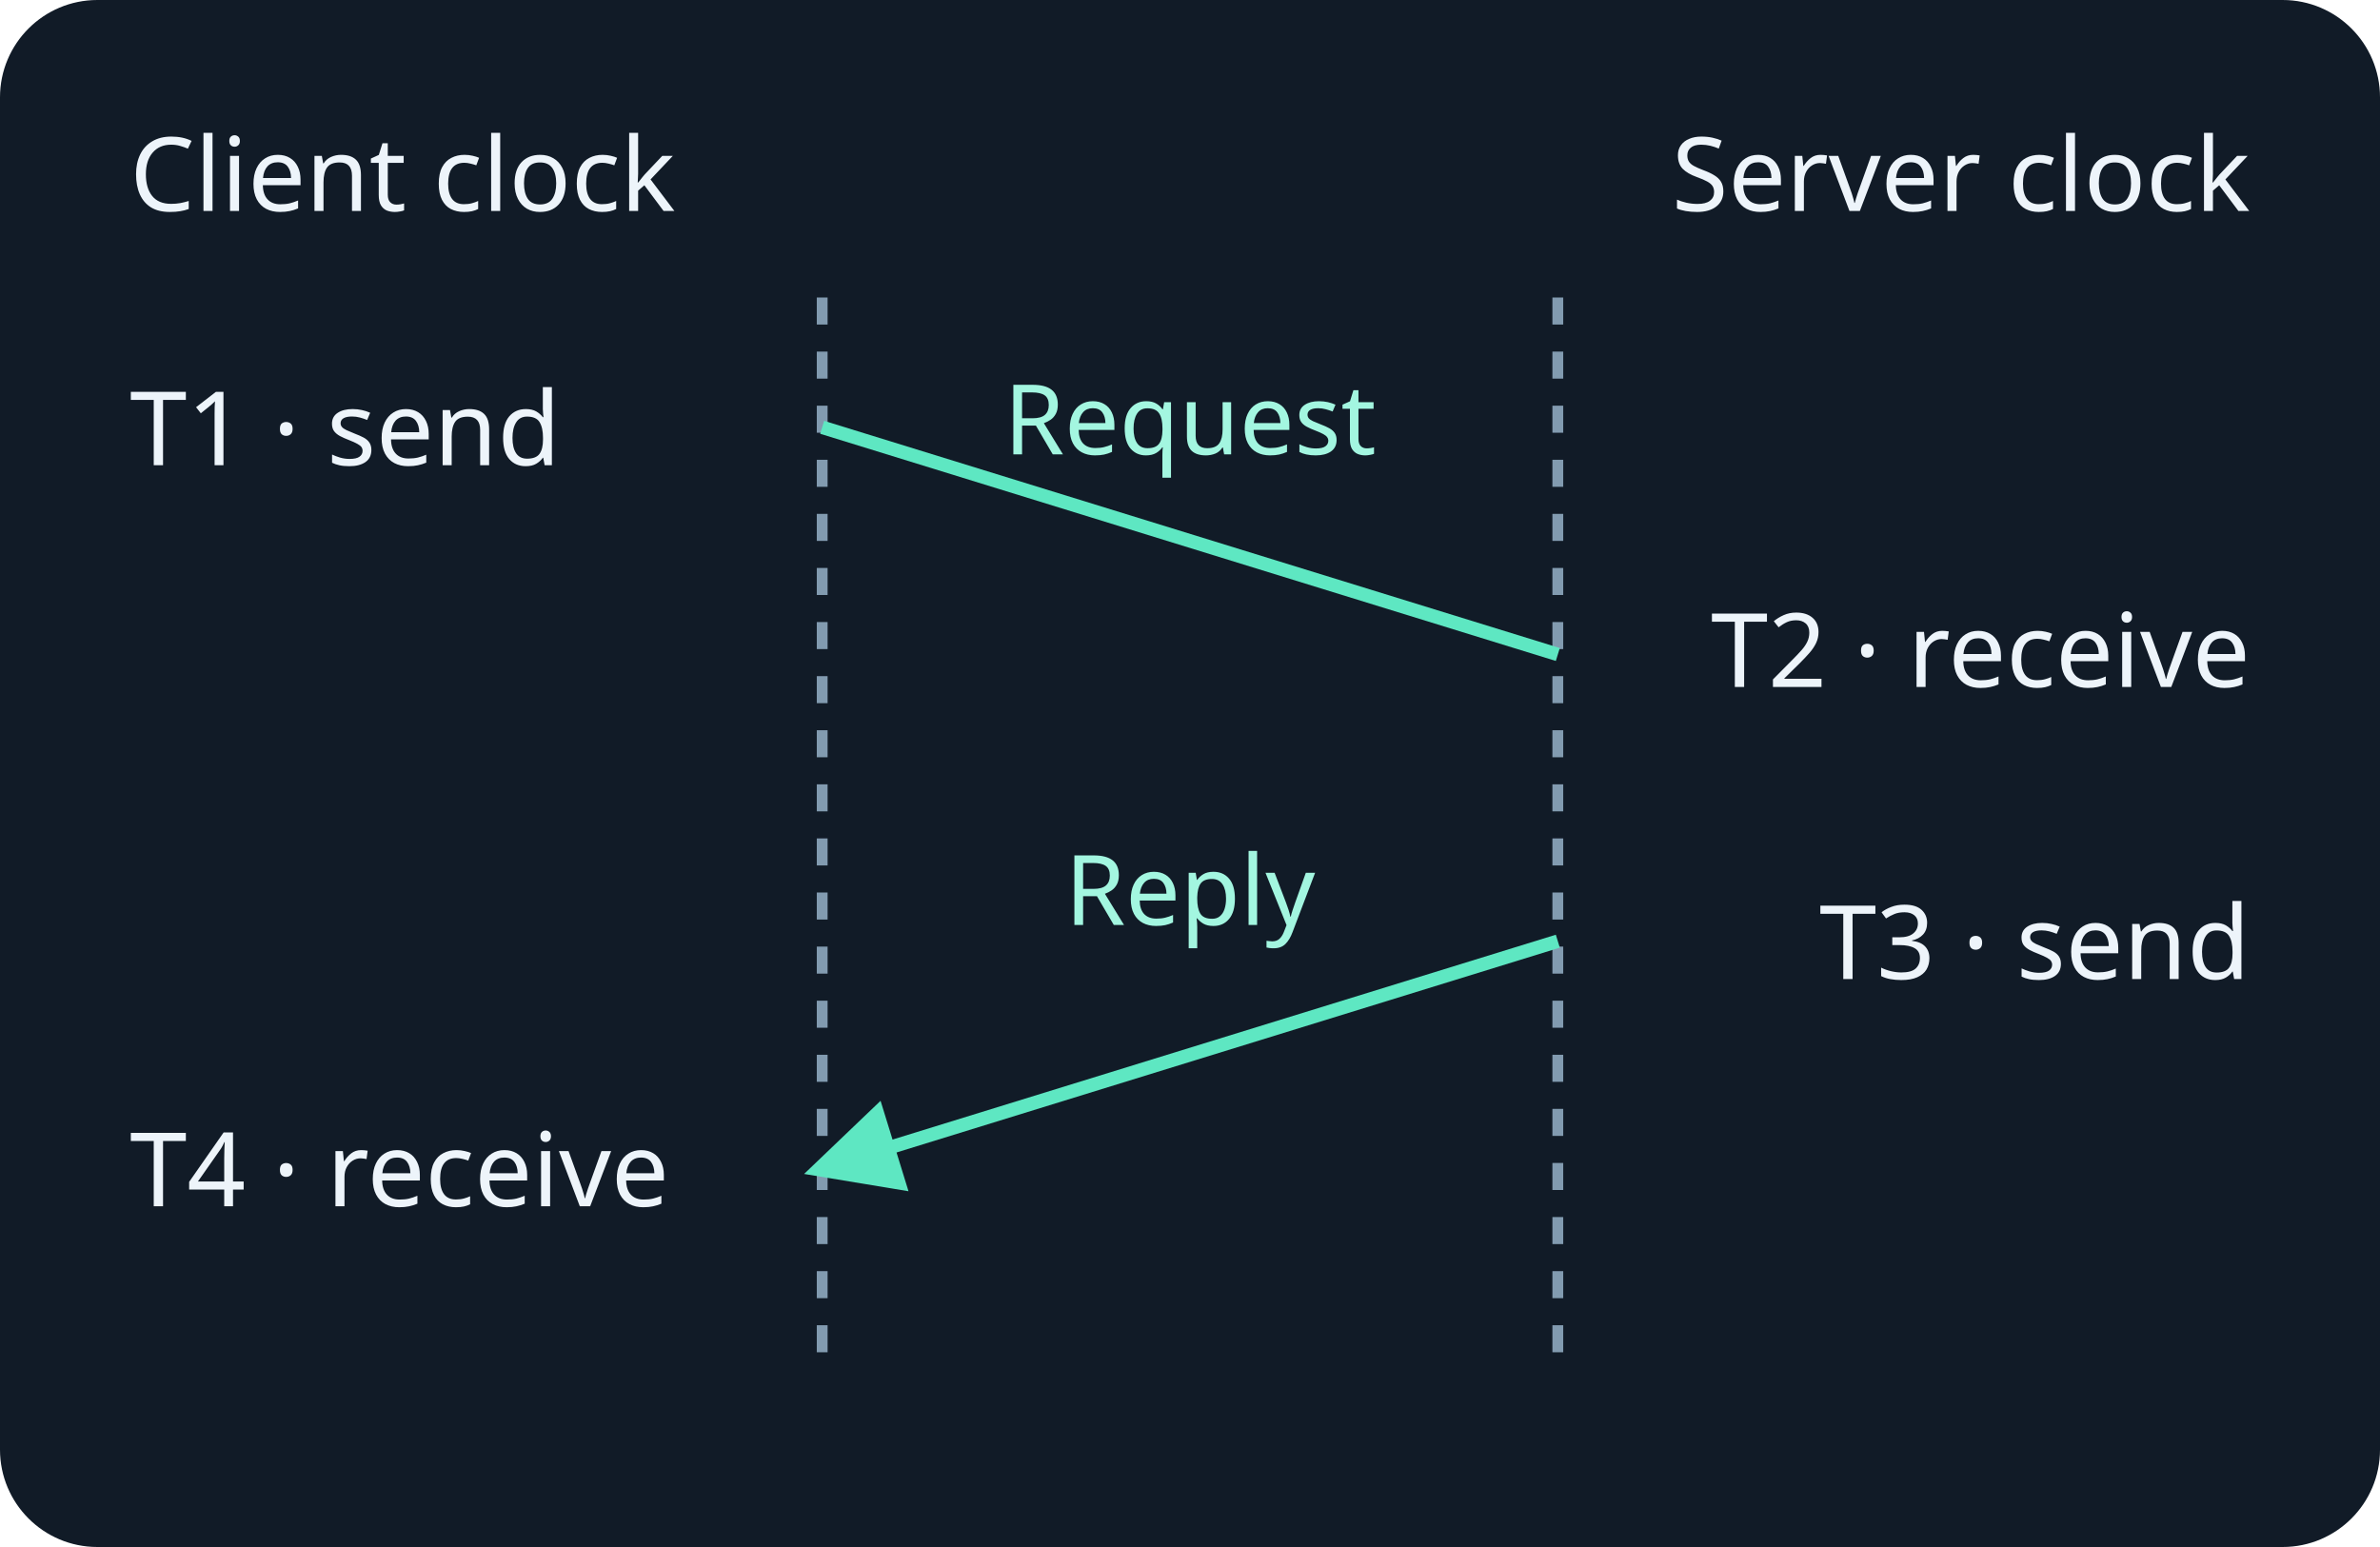
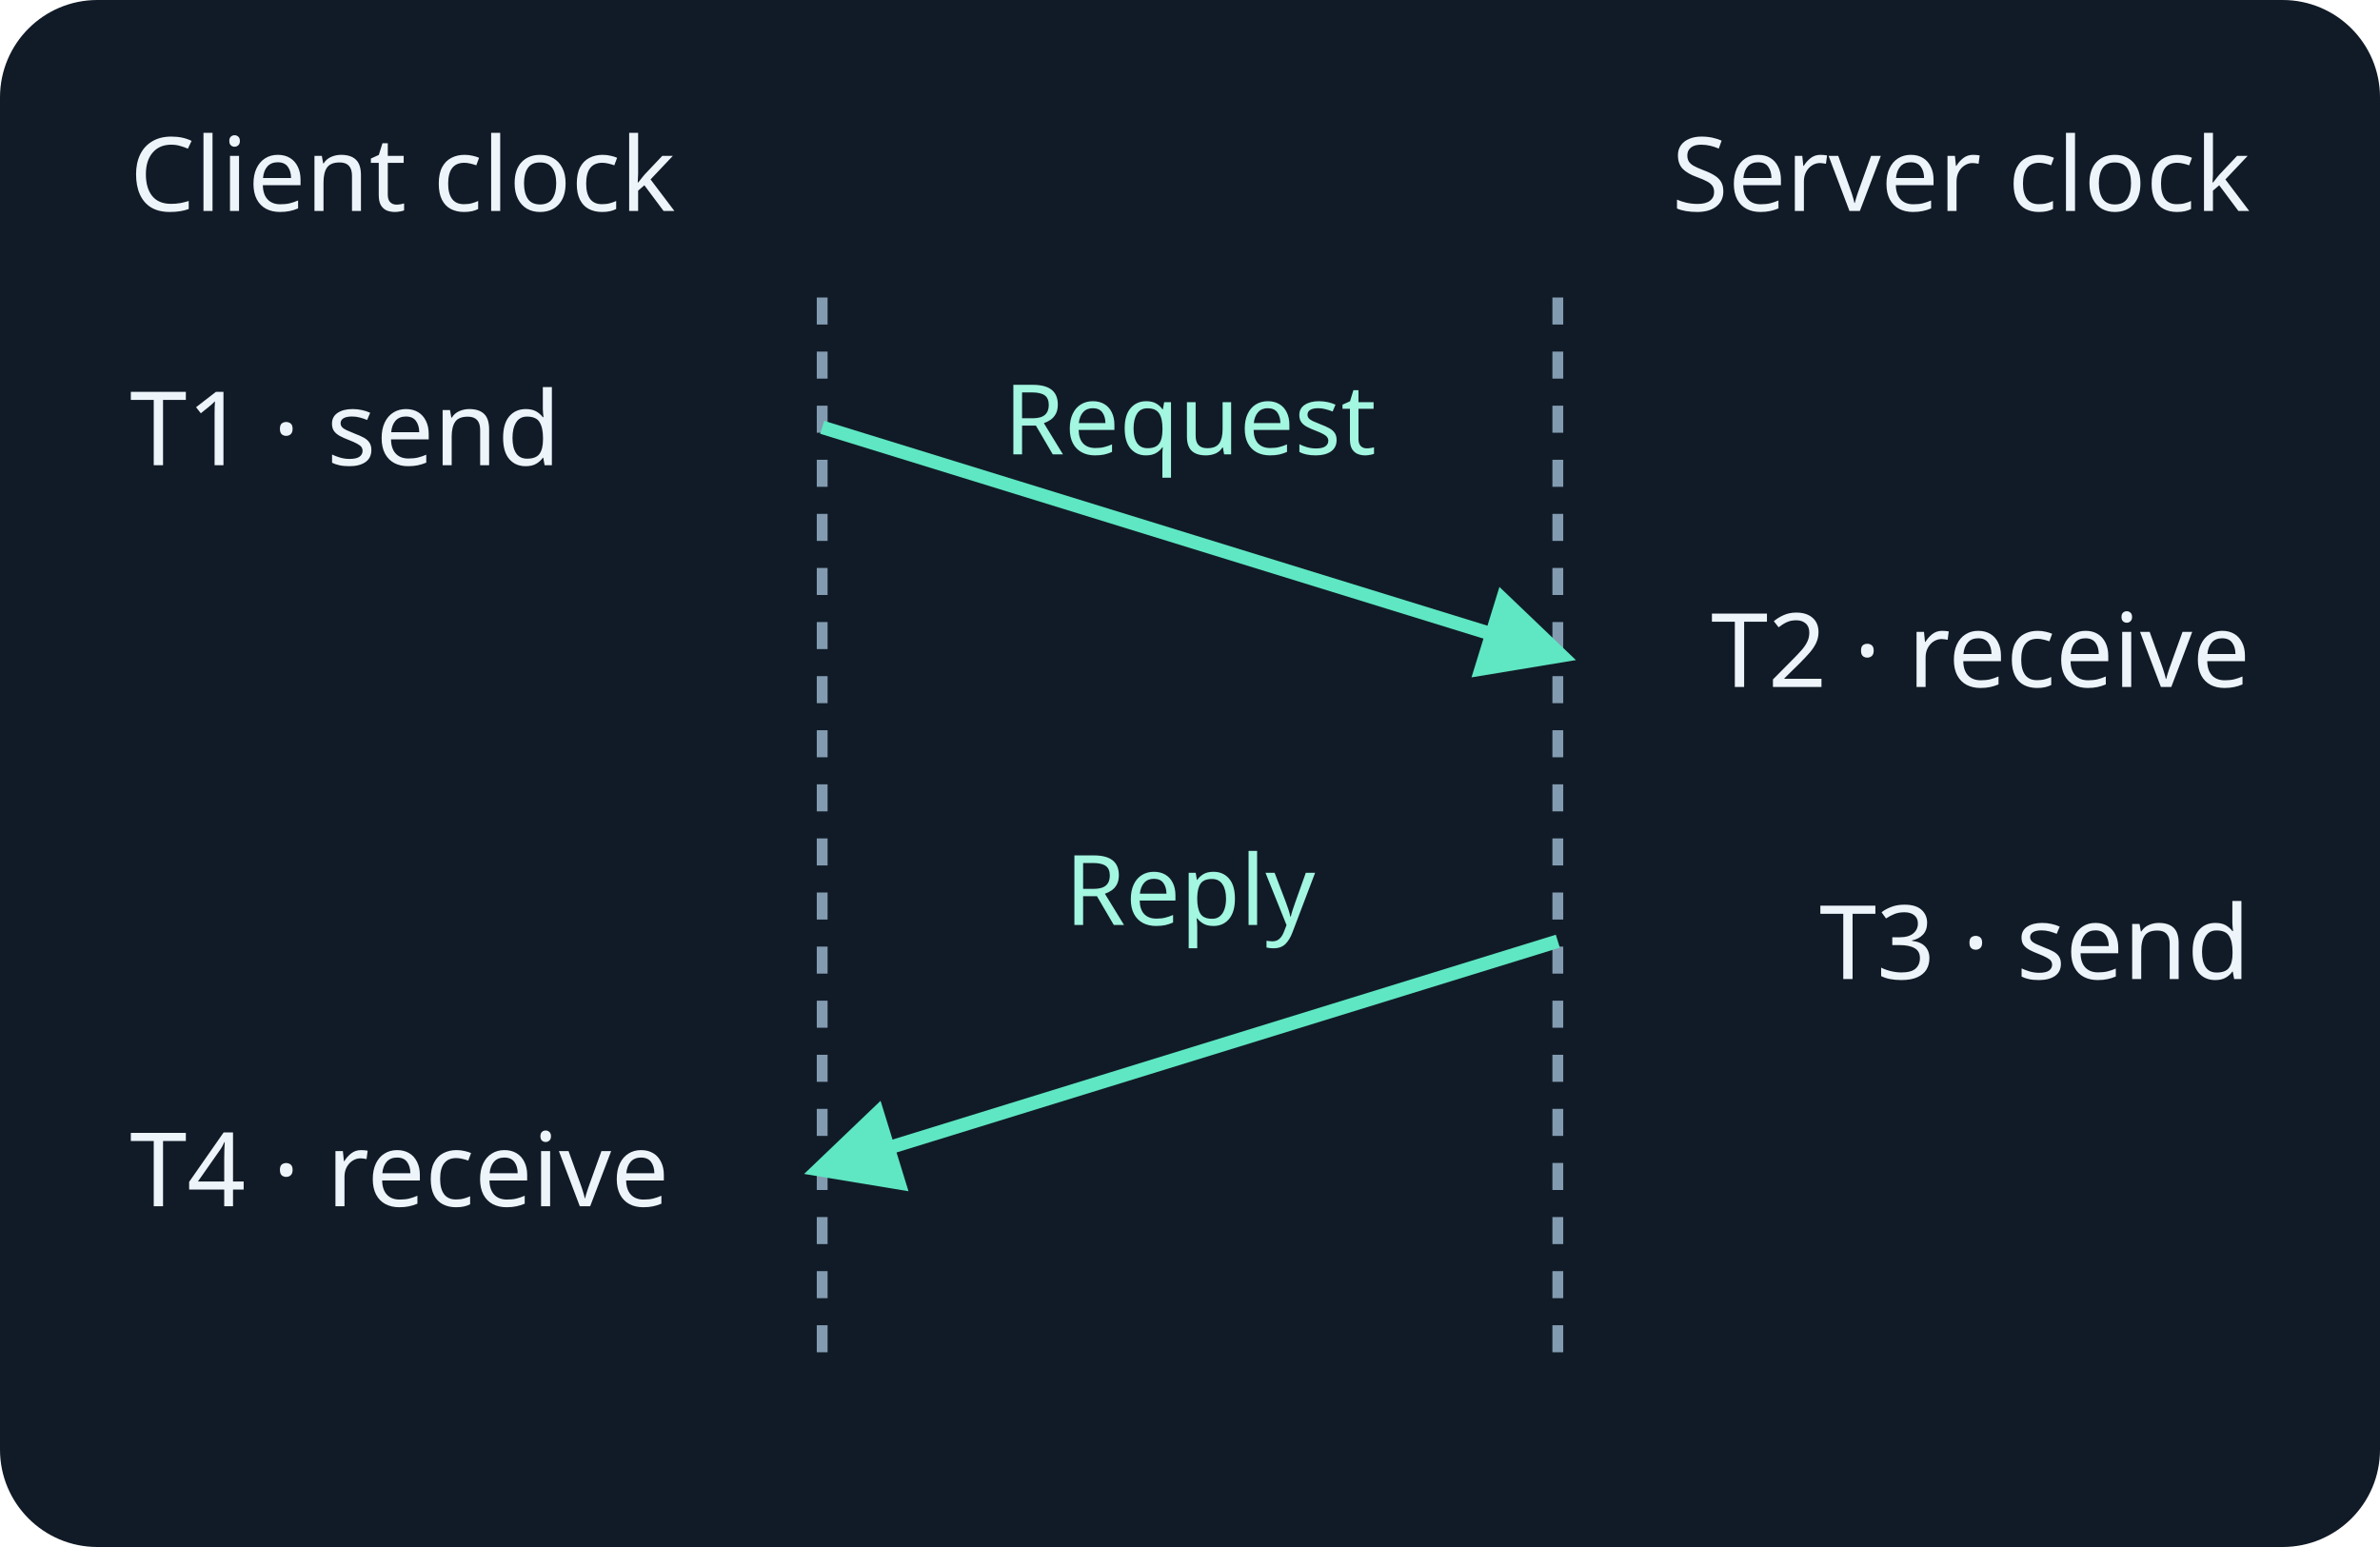
<svg xmlns="http://www.w3.org/2000/svg" viewBox="0 0 440 286" role="img" aria-labelledby="title desc" lang="en" width="440" height="286">
  <defs>
    <marker id="arrow" viewBox="0 0 10 10" refX="8" refY="5" markerWidth="7" markerHeight="7" orient="auto">
      <path d="M 0 0 L 10 5 L 0 10 z" fill="#5ee7c2" />
    </marker>
  </defs>
  <rect width="440" height="286" rx="18" fill="#111b27" />
  <g fill="#edf4fa" font-family="system-ui, sans-serif" font-size="19">
    <text x="24" y="39">Client clock</text>
    <text x="416" y="39" text-anchor="end">Server clock</text>
    <text x="24" y="86">T1 · send</text>
    <text x="416" y="127" text-anchor="end">T2 · receive</text>
    <text x="416" y="181" text-anchor="end">T3 · send</text>
    <text x="24" y="223">T4 · receive</text>
  </g>
  <path d="M 152 55 V 250 M 288 55 V 250" stroke="#829bb0" stroke-width="2" stroke-dasharray="5 5" />
-   <path d="M 152 79 L 288 121 M 288 174 L 152 216" fill="none" stroke="#5ee7c2" stroke-width="2.5" marker-end="url(#arrow)" />
+   <path d="M 152 79 L 288 121" fill="none" stroke="#5ee7c2" stroke-width="2.5" marker-end="url(#arrow)" />
+   <path d="M 288 174 L 152 216" fill="none" stroke="#5ee7c2" stroke-width="2.5" marker-end="url(#arrow)" />
  <g fill="#a3f6e0" font-family="system-ui, sans-serif" font-size="18" text-anchor="middle">
    <text x="220" y="84">Request</text>
    <text x="220" y="171">Reply</text>
  </g>
</svg>
